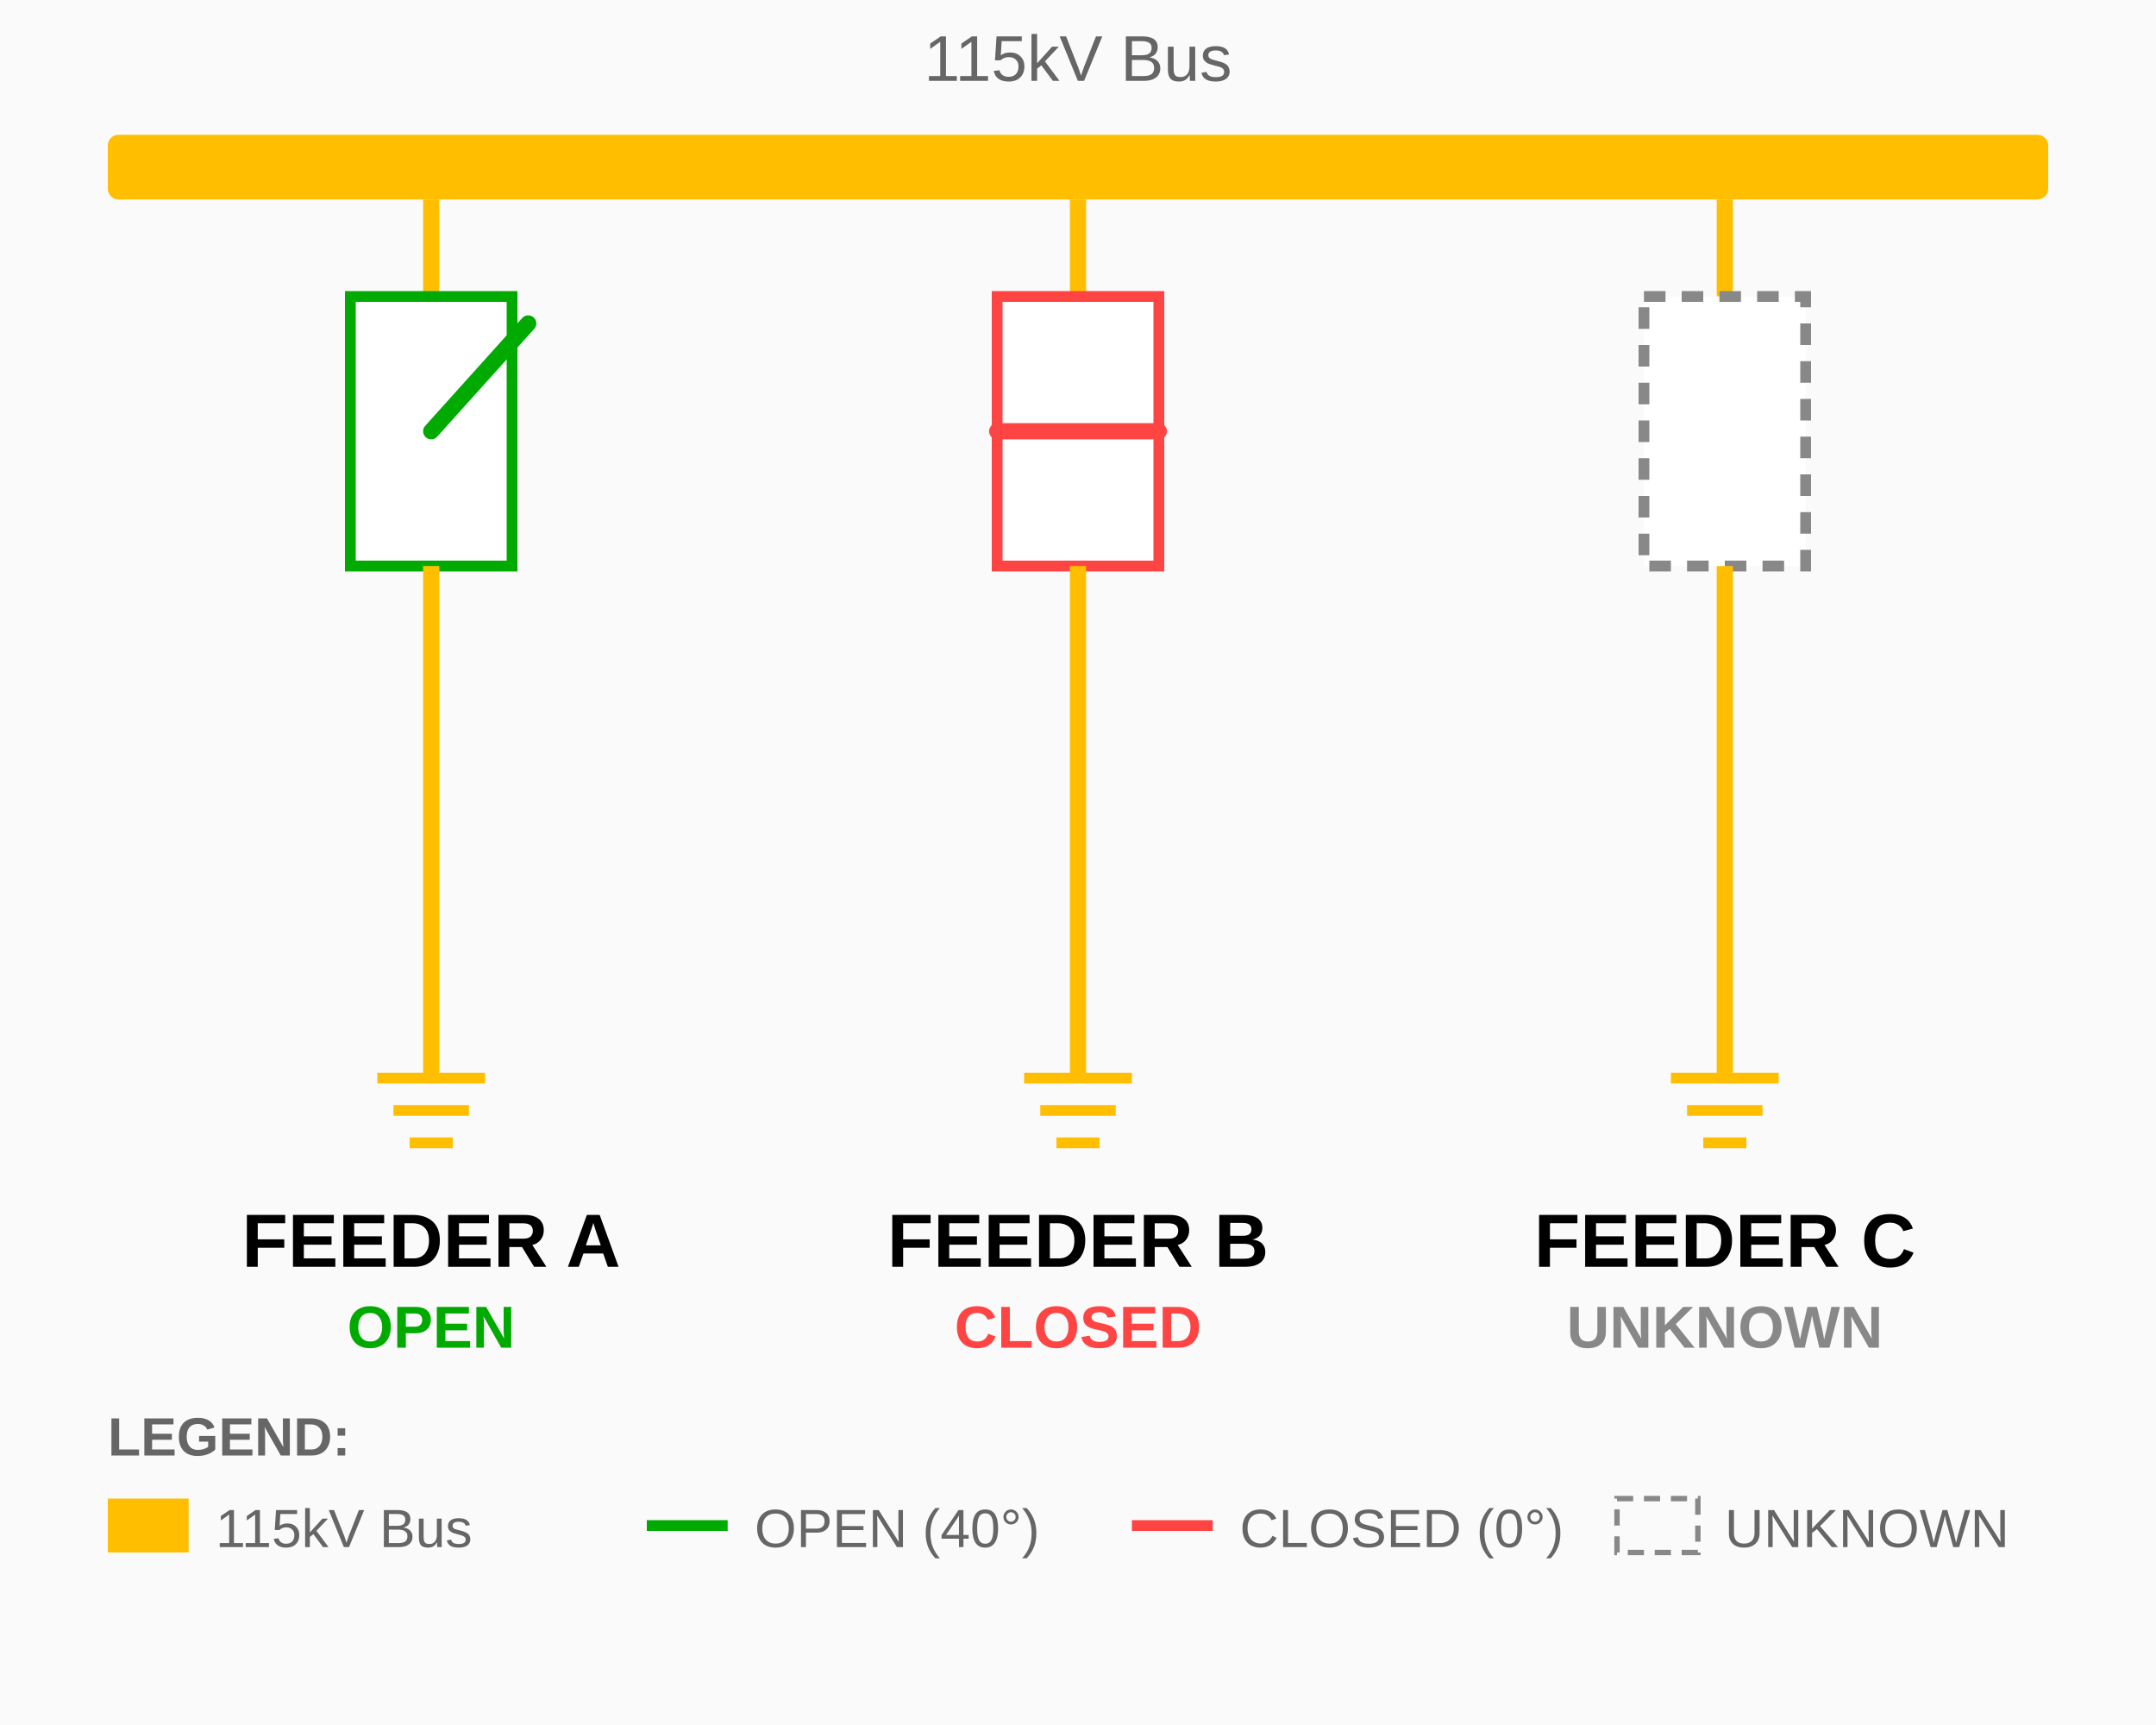
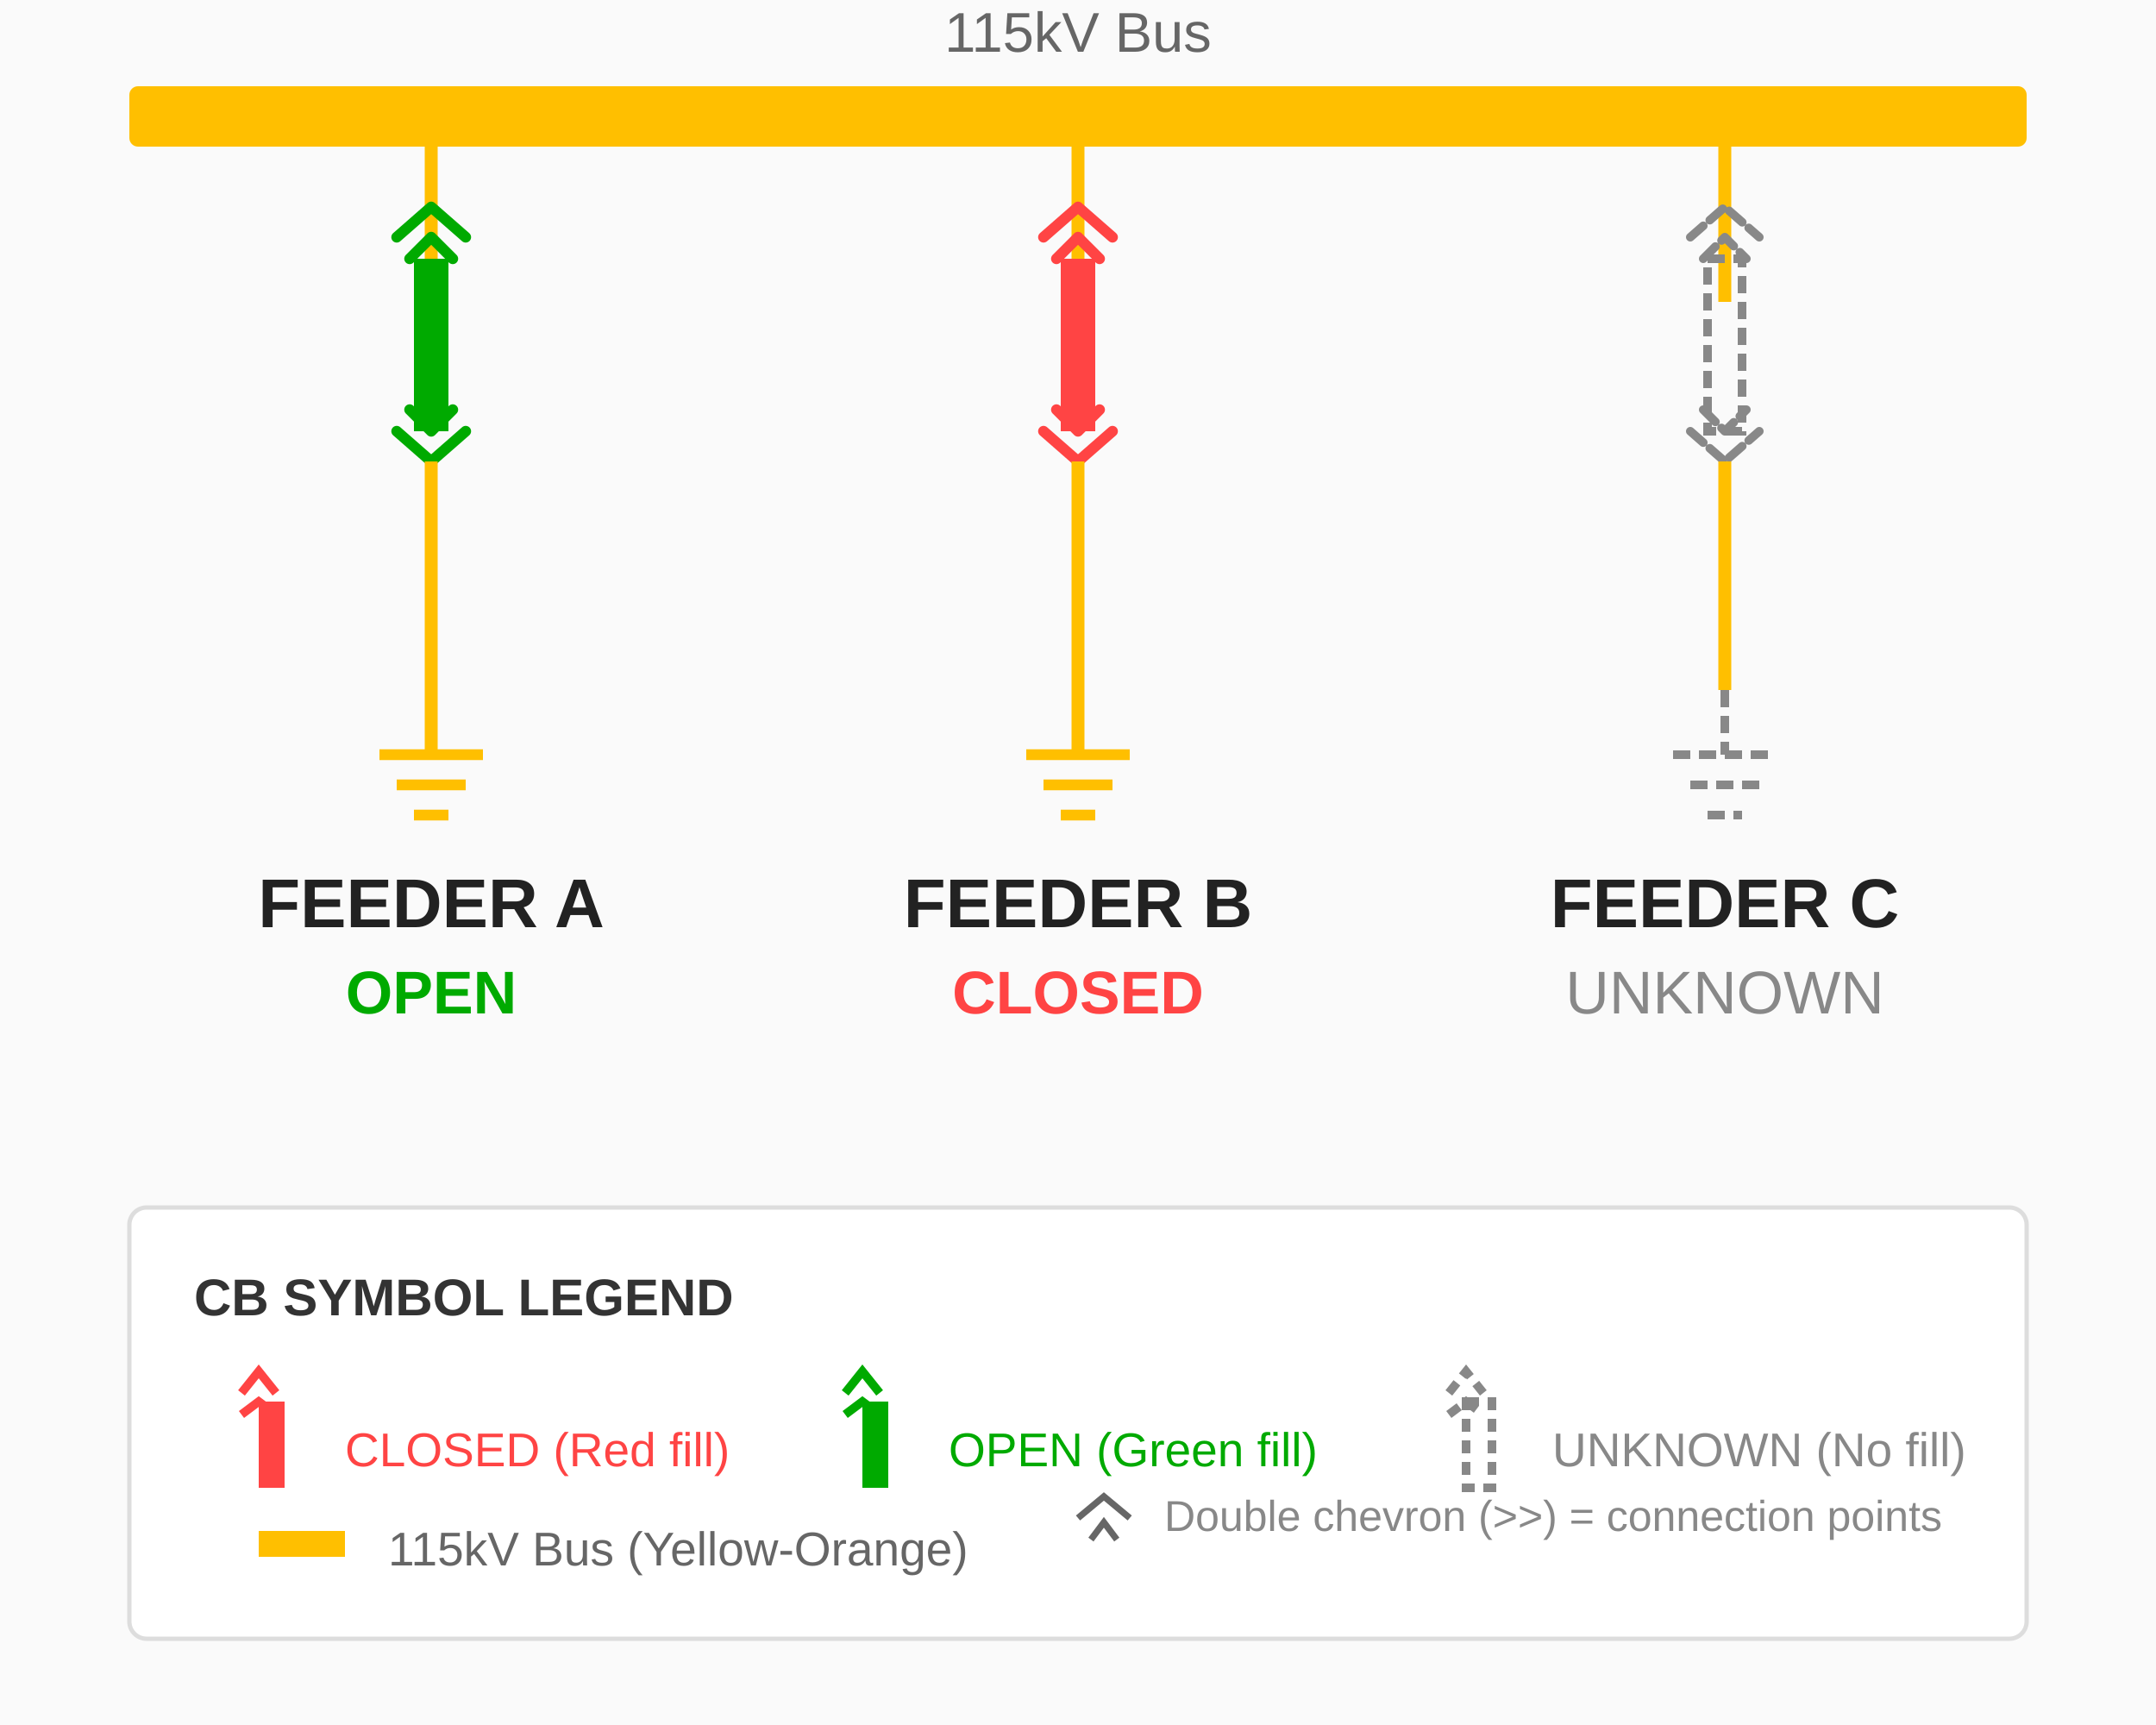
- <svg xmlns="http://www.w3.org/2000/svg" viewBox="0 0 400 320">
-   <rect width="400" height="320" fill="#fafafa" />
-   <rect x="20" y="25" width="360" height="12" fill="#FFBF00" rx="2" />
-   <text x="200" y="15" text-anchor="middle" font-family="Arial" font-size="12" fill="#666">115kV Bus</text>
+ <svg xmlns="http://www.w3.org/2000/svg" viewBox="0 0 500 400">
+   <rect width="500" height="400" fill="#fafafa" />
+   <rect x="30" y="20" width="440" height="14" fill="#FFBF00" rx="2" />
+   <text x="250" y="12" text-anchor="middle" font-family="Arial" font-size="13" fill="#666">115kV Bus</text>
  <g id="FEEDER-A">
-     <line x1="80" y1="37" x2="80" y2="55" stroke="#FFBF00" stroke-width="3" />
-     <rect x="65" y="55" width="30" height="50" fill="#fff" stroke="#00AA00" stroke-width="2" />
-     <line x1="80" y1="80" x2="98" y2="60" stroke="#00AA00" stroke-width="3" stroke-linecap="round" />
-     <line x1="80" y1="105" x2="80" y2="180" stroke="#FFBF00" stroke-width="3" />
-     <line x1="80" y1="180" x2="80" y2="200" stroke="#FFBF00" stroke-width="3" />
-     <line x1="70" y1="200" x2="90" y2="200" stroke="#FFBF00" stroke-width="2" />
-     <line x1="73" y1="206" x2="87" y2="206" stroke="#FFBF00" stroke-width="2" />
-     <line x1="76" y1="212" x2="84" y2="212" stroke="#FFBF00" stroke-width="2" />
-     <text x="80" y="235" text-anchor="middle" font-family="Arial" font-size="14" font-weight="bold">FEEDER A</text>
-     <text x="80" y="250" text-anchor="middle" font-family="Arial" font-size="11" fill="#00AA00" font-weight="bold">OPEN</text>
+     <line x1="100" y1="34" x2="100" y2="70" stroke="#FFBF00" stroke-width="3" />
+     <polyline points="92,55 100,48 108,55" fill="none" stroke="#00AA00" stroke-width="2.5" stroke-linecap="round" stroke-linejoin="round" />
+     <polyline points="95,60 100,55 105,60" fill="none" stroke="#00AA00" stroke-width="2.5" stroke-linecap="round" stroke-linejoin="round" />
+     <rect x="96" y="60" width="8" height="40" fill="#00AA00" />
+     <polyline points="92,100 100,107 108,100" fill="none" stroke="#00AA00" stroke-width="2.5" stroke-linecap="round" stroke-linejoin="round" />
+     <polyline points="95,95 100,100 105,95" fill="none" stroke="#00AA00" stroke-width="2.5" stroke-linecap="round" stroke-linejoin="round" />
+     <line x1="100" y1="107" x2="100" y2="160" stroke="#FFBF00" stroke-width="3" />
+     <line x1="100" y1="160" x2="100" y2="175" stroke="#FFBF00" stroke-width="3" />
+     <line x1="88" y1="175" x2="112" y2="175" stroke="#FFBF00" stroke-width="2.5" />
+     <line x1="92" y1="182" x2="108" y2="182" stroke="#FFBF00" stroke-width="2.5" />
+     <line x1="96" y1="189" x2="104" y2="189" stroke="#FFBF00" stroke-width="2.5" />
+     <text x="100" y="215" text-anchor="middle" font-family="Arial" font-size="16" font-weight="bold" fill="#222">FEEDER A</text>
+     <text x="100" y="235" text-anchor="middle" font-family="Arial" font-size="14" font-weight="bold" fill="#00AA00">OPEN</text>
  </g>
  <g id="FEEDER-B">
-     <line x1="200" y1="37" x2="200" y2="55" stroke="#FFBF00" stroke-width="3" />
-     <rect x="185" y="55" width="30" height="50" fill="#fff" stroke="#FF4444" stroke-width="2" />
-     <line x1="185" y1="80" x2="215" y2="80" stroke="#FF4444" stroke-width="3" stroke-linecap="round" />
-     <line x1="200" y1="105" x2="200" y2="180" stroke="#FFBF00" stroke-width="3" />
-     <line x1="200" y1="180" x2="200" y2="200" stroke="#FFBF00" stroke-width="3" />
-     <line x1="190" y1="200" x2="210" y2="200" stroke="#FFBF00" stroke-width="2" />
-     <line x1="193" y1="206" x2="207" y2="206" stroke="#FFBF00" stroke-width="2" />
-     <line x1="196" y1="212" x2="204" y2="212" stroke="#FFBF00" stroke-width="2" />
-     <text x="200" y="235" text-anchor="middle" font-family="Arial" font-size="14" font-weight="bold">FEEDER B</text>
-     <text x="200" y="250" text-anchor="middle" font-family="Arial" font-size="11" fill="#FF4444" font-weight="bold">CLOSED</text>
+     <line x1="250" y1="34" x2="250" y2="70" stroke="#FFBF00" stroke-width="3" />
+     <polyline points="242,55 250,48 258,55" fill="none" stroke="#FF4444" stroke-width="2.5" stroke-linecap="round" stroke-linejoin="round" />
+     <polyline points="245,60 250,55 255,60" fill="none" stroke="#FF4444" stroke-width="2.5" stroke-linecap="round" stroke-linejoin="round" />
+     <rect x="246" y="60" width="8" height="40" fill="#FF4444" />
+     <polyline points="242,100 250,107 258,100" fill="none" stroke="#FF4444" stroke-width="2.5" stroke-linecap="round" stroke-linejoin="round" />
+     <polyline points="245,95 250,100 255,95" fill="none" stroke="#FF4444" stroke-width="2.5" stroke-linecap="round" stroke-linejoin="round" />
+     <line x1="250" y1="107" x2="250" y2="160" stroke="#FFBF00" stroke-width="3" />
+     <line x1="250" y1="160" x2="250" y2="175" stroke="#FFBF00" stroke-width="3" />
+     <line x1="238" y1="175" x2="262" y2="175" stroke="#FFBF00" stroke-width="2.5" />
+     <line x1="242" y1="182" x2="258" y2="182" stroke="#FFBF00" stroke-width="2.5" />
+     <line x1="246" y1="189" x2="254" y2="189" stroke="#FFBF00" stroke-width="2.5" />
+     <text x="250" y="215" text-anchor="middle" font-family="Arial" font-size="16" font-weight="bold" fill="#222">FEEDER B</text>
+     <text x="250" y="235" text-anchor="middle" font-family="Arial" font-size="14" font-weight="bold" fill="#FF4444">CLOSED</text>
  </g>
  <g id="FEEDER-C">
-     <line x1="320" y1="37" x2="320" y2="55" stroke="#FFBF00" stroke-width="3" />
-     <rect x="305" y="55" width="30" height="50" fill="#fff" stroke="#888888" stroke-width="2" stroke-dasharray="4,3" />
-     <line x1="320" y1="105" x2="320" y2="180" stroke="#FFBF00" stroke-width="3" />
-     <line x1="320" y1="180" x2="320" y2="200" stroke="#FFBF00" stroke-width="3" />
-     <line x1="310" y1="200" x2="330" y2="200" stroke="#FFBF00" stroke-width="2" />
-     <line x1="313" y1="206" x2="327" y2="206" stroke="#FFBF00" stroke-width="2" />
-     <line x1="316" y1="212" x2="324" y2="212" stroke="#FFBF00" stroke-width="2" />
-     <text x="320" y="235" text-anchor="middle" font-family="Arial" font-size="14" font-weight="bold">FEEDER C</text>
-     <text x="320" y="250" text-anchor="middle" font-family="Arial" font-size="11" fill="#888888" font-weight="bold">UNKNOWN</text>
+     <line x1="400" y1="34" x2="400" y2="70" stroke="#FFBF00" stroke-width="3" />
+     <polyline points="392,55 400,48 408,55" fill="none" stroke="#888888" stroke-width="2" stroke-linecap="round" stroke-linejoin="round" stroke-dasharray="4,2" />
+     <polyline points="395,60 400,55 405,60" fill="none" stroke="#888888" stroke-width="2" stroke-linecap="round" stroke-linejoin="round" stroke-dasharray="4,2" />
+     <rect x="396" y="60" width="8" height="40" fill="none" stroke="#888888" stroke-width="2" stroke-dasharray="4,2" />
+     <polyline points="392,100 400,107 408,100" fill="none" stroke="#888888" stroke-width="2" stroke-linecap="round" stroke-linejoin="round" stroke-dasharray="4,2" />
+     <polyline points="395,95 400,100 405,95" fill="none" stroke="#888888" stroke-width="2" stroke-linecap="round" stroke-linejoin="round" stroke-dasharray="4,2" />
+     <line x1="400" y1="107" x2="400" y2="160" stroke="#FFBF00" stroke-width="3" />
+     <line x1="400" y1="160" x2="400" y2="175" stroke="#888888" stroke-width="2" stroke-dasharray="4,2" />
+     <line x1="388" y1="175" x2="412" y2="175" stroke="#888888" stroke-width="2" stroke-dasharray="4,2" />
+     <line x1="392" y1="182" x2="408" y2="182" stroke="#888888" stroke-width="2" stroke-dasharray="4,2" />
+     <line x1="396" y1="189" x2="404" y2="189" stroke="#888888" stroke-width="2" stroke-dasharray="4,2" />
+     <text x="400" y="215" text-anchor="middle" font-family="Arial" font-size="16" font-weight="bold" fill="#222">FEEDER C</text>
+     <text x="400" y="235" text-anchor="middle" font-family="Arial" font-size="14" fill="#888888">UNKNOWN</text>
  </g>
-   <g transform="translate(20, 270)">
-     <text x="0" y="0" font-family="Arial" font-size="10" font-weight="bold" fill="#666">LEGEND:</text>
-     <rect x="0" y="8" width="15" height="10" fill="#FFBF00" />
-     <text x="20" y="17" font-family="Arial" font-size="10" fill="#666">115kV Bus</text>
-     <line x1="100" y1="13" x2="115" y2="13" stroke="#00AA00" stroke-width="2" />
-     <text x="120" y="17" font-family="Arial" font-size="10" fill="#666">OPEN (40°)</text>
-     <line x1="190" y1="13" x2="205" y2="13" stroke="#FF4444" stroke-width="2" />
-     <text x="210" y="17" font-family="Arial" font-size="10" fill="#666">CLOSED (0°)</text>
-     <rect x="280" y="8" width="15" height="10" fill="none" stroke="#888888" stroke-width="1" stroke-dasharray="3,2" />
-     <text x="300" y="17" font-family="Arial" font-size="10" fill="#666">UNKNOWN</text>
+   <g transform="translate(30, 280)">
+     <rect x="0" y="0" width="440" height="100" fill="#fff" stroke="#ddd" rx="4" />
+     <text x="15" y="25" font-family="Arial" font-size="12" font-weight="bold" fill="#333">CB SYMBOL LEGEND</text>
+     <g transform="translate(30, 45)">
+       <rect x="0" y="0" width="6" height="20" fill="#FF4444" />
+       <polyline points="-4,-2 0,-7 4,-2" fill="none" stroke="#FF4444" stroke-width="2" />
+       <polyline points="-4,3 0,0 4,3" fill="none" stroke="#FF4444" stroke-width="2" />
+       <text x="20" y="15" font-family="Arial" font-size="11" fill="#FF4444">CLOSED (Red fill)</text>
+     </g>
+     <g transform="translate(170, 45)">
+       <rect x="0" y="0" width="6" height="20" fill="#00AA00" />
+       <polyline points="-4,-2 0,-7 4,-2" fill="none" stroke="#00AA00" stroke-width="2" />
+       <polyline points="-4,3 0,0 4,3" fill="none" stroke="#00AA00" stroke-width="2" />
+       <text x="20" y="15" font-family="Arial" font-size="11" fill="#00AA00">OPEN (Green fill)</text>
+     </g>
+     <g transform="translate(310, 45)">
+       <rect x="0" y="0" width="6" height="20" fill="none" stroke="#888888" stroke-width="2" stroke-dasharray="3,2" />
+       <polyline points="-4,-2 0,-7 4,-2" fill="none" stroke="#888888" stroke-width="2" stroke-dasharray="3,2" />
+       <polyline points="-4,3 0,0 4,3" fill="none" stroke="#888888" stroke-width="2" stroke-dasharray="3,2" />
+       <text x="20" y="15" font-family="Arial" font-size="11" fill="#888888">UNKNOWN (No fill)</text>
+     </g>
+     <g transform="translate(30, 75)">
+       <rect x="0" y="0" width="20" height="6" fill="#FFBF00" />
+       <text x="30" y="8" font-family="Arial" font-size="11" fill="#666">115kV Bus (Yellow-Orange)</text>
+     </g>
+     <g transform="translate(220, 75)">
+       <polyline points="0,-3 6,-8 12,-3" fill="none" stroke="#666" stroke-width="1.5" />
+       <polyline points="3,2 6,-2 9,2" fill="none" stroke="#666" stroke-width="1.5" />
+       <text x="20" y="0" font-family="Arial" font-size="10" fill="#888">Double chevron (&gt;&gt;) = connection points</text>
+     </g>
  </g>
</svg>
